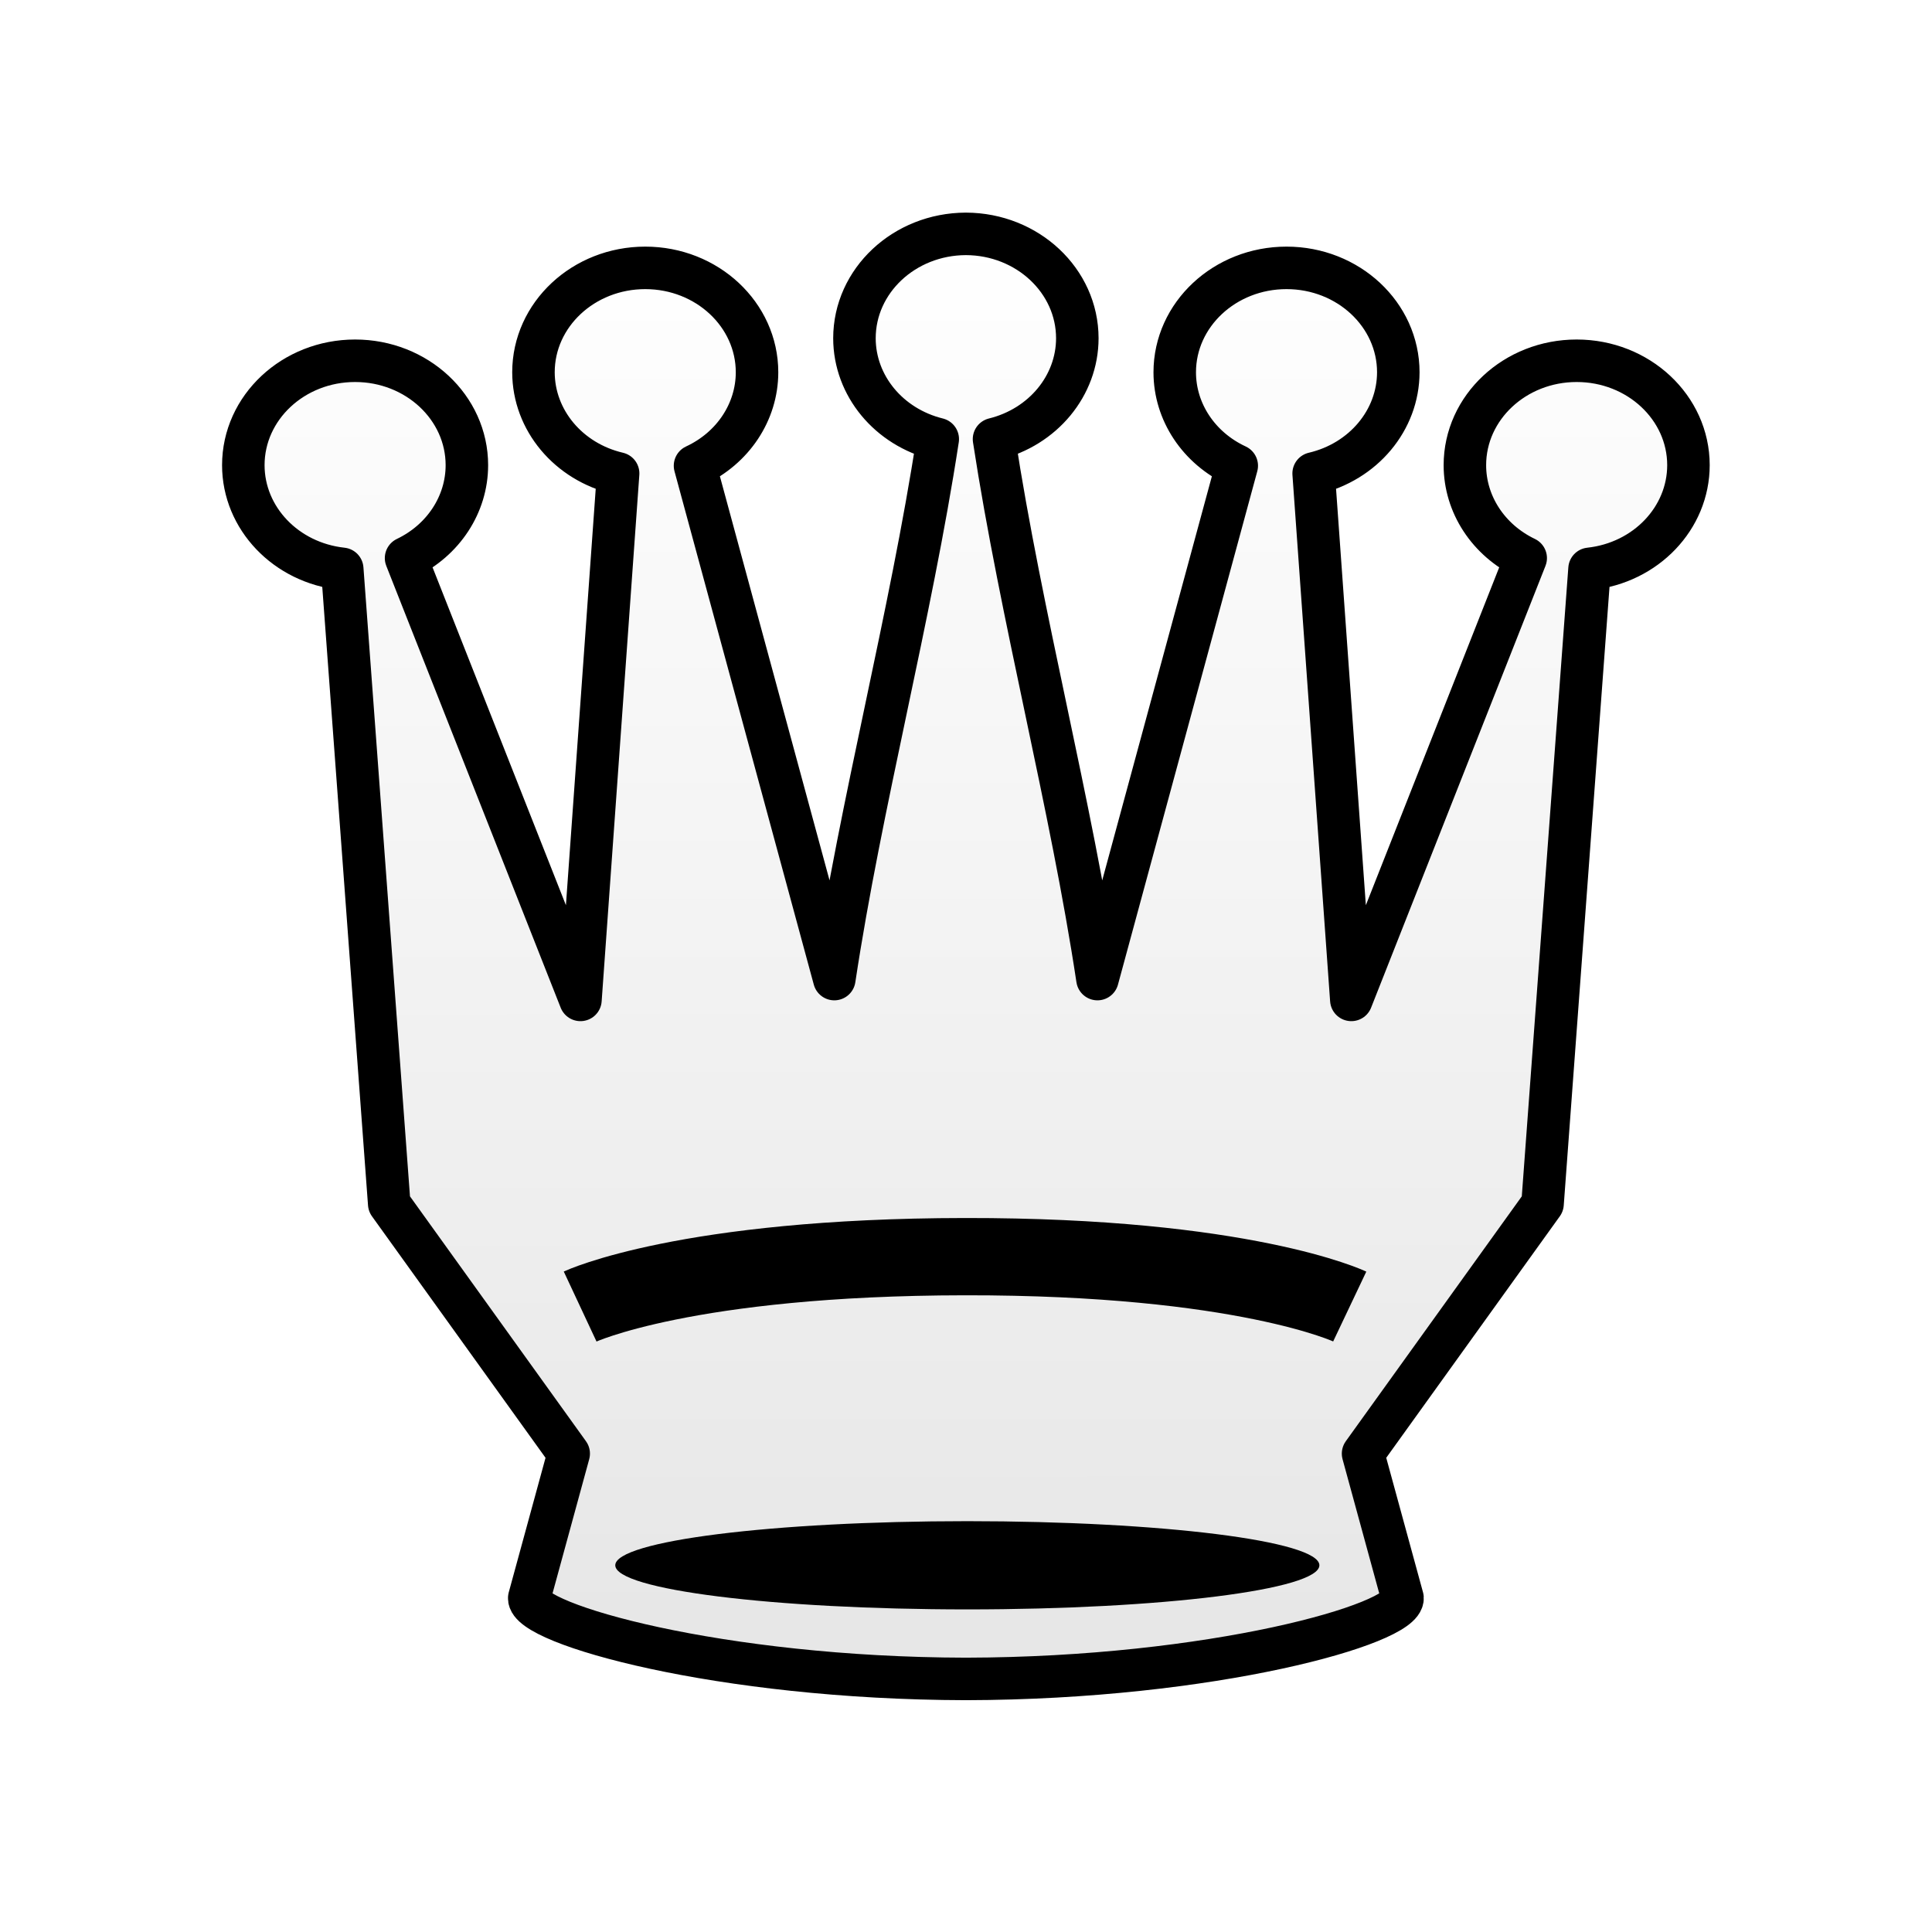
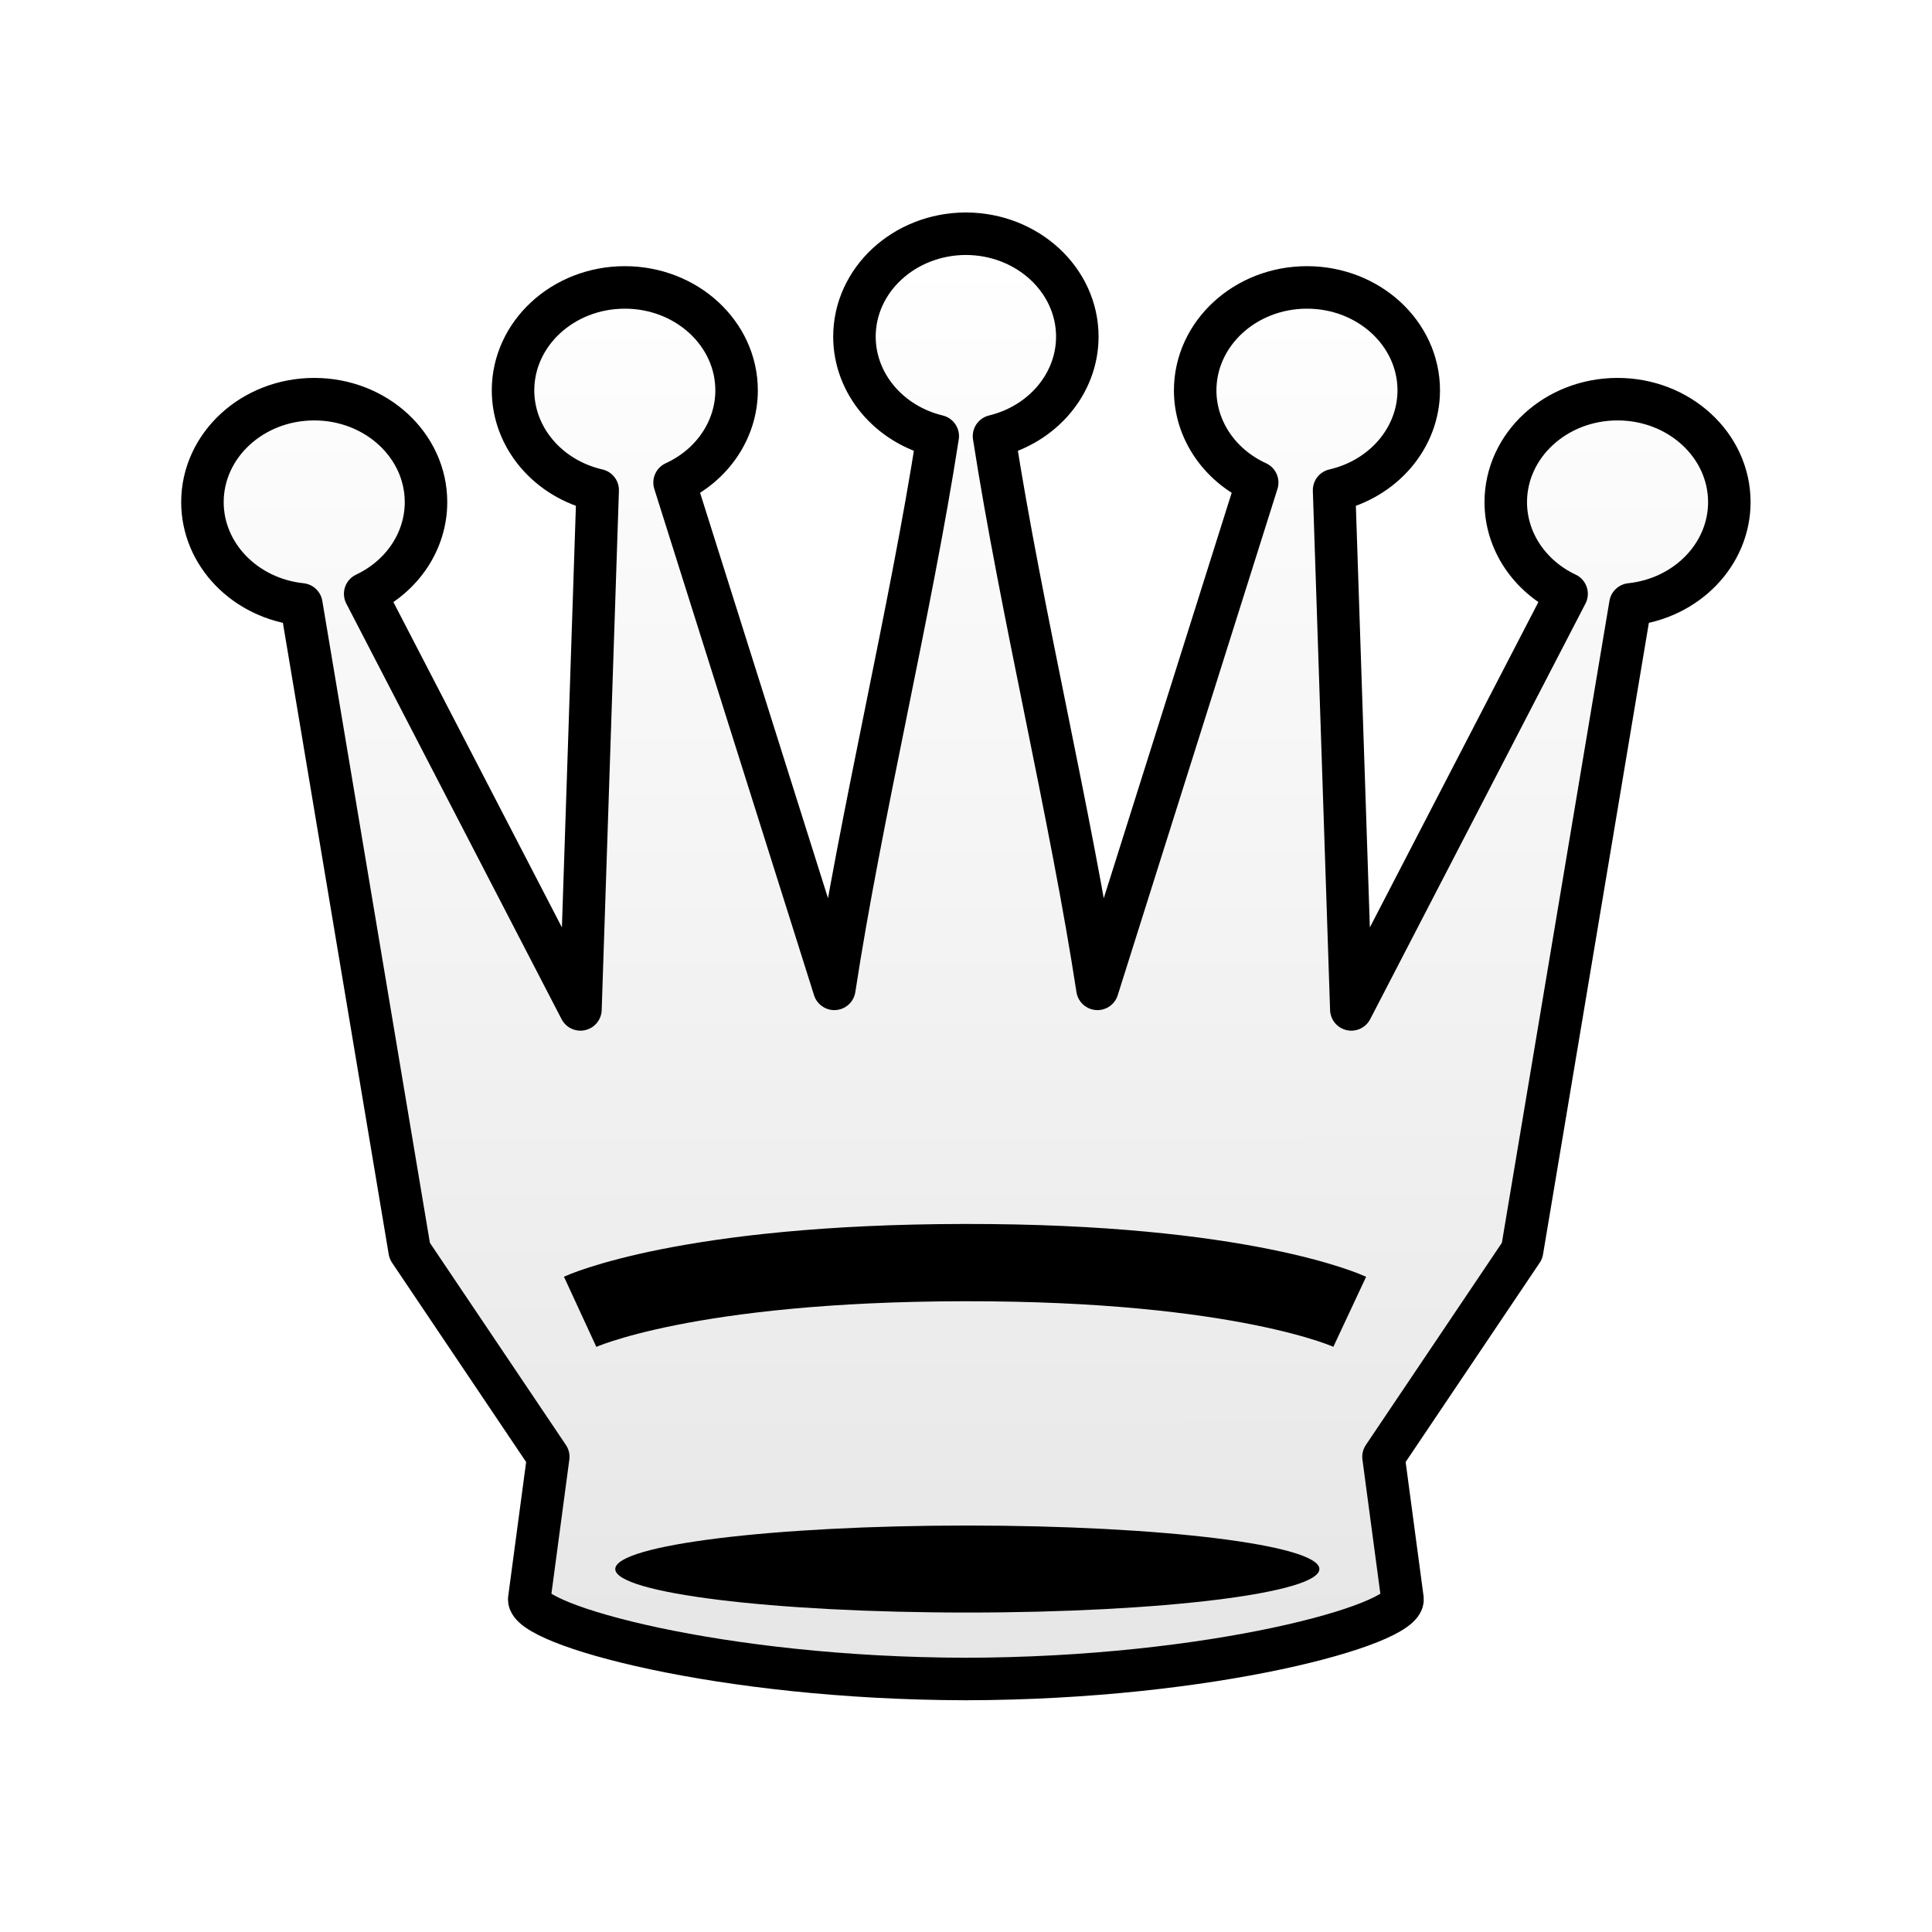
<svg xmlns="http://www.w3.org/2000/svg" width="50mm" height="50mm" clip-rule="evenodd" fill-rule="evenodd" image-rendering="optimizeQuality" shape-rendering="geometricPrecision" text-rendering="geometricPrecision" version="1.1" viewBox="0 0 50 50">
  <defs>
-     <linearGradient id="linearGradient3085" x1="-51.163" x2="-51.157" y1="-101.39" y2="-64.739" gradientTransform="matrix(.99207 0 0 1.0204 75.752 109.51)" gradientUnits="userSpaceOnUse">
+     <linearGradient id="linearGradient8602" x1="-51.163" x2="-51.157" y1="-101.39" y2="-64.739" gradientTransform="matrix(.99207 0 0 1.0064 75.752 108.6)" gradientUnits="userSpaceOnUse">
      <stop stop-color="#fff" offset="0" />
      <stop stop-color="#e6e6e6" offset="1" />
    </linearGradient>
-     <filter id="filter2813-0-1-5-1-2-1-1-4" color-interpolation-filters="sRGB">
+     <filter id="filter2813-0-1-5-1-2-1-1-4-1-0-0" color-interpolation-filters="sRGB">
      <feGaussianBlur result="blur" stdDeviation="0.01 0.01" />
    </filter>
  </defs>
-   <path d="m24.994 6.052v5.228e-4a2.893 2.703 0 0 0-2.881 2.702 2.893 2.703 0 0 0 2.156 2.61c-0.7 4.573-1.998 9.467-2.677 13.974l-3.605-13.285a2.893 2.703 0 0 0 1.605-2.419 2.893 2.703 0 0 0-2.893-2.702 2.893 2.703 0 0 0-2.893 2.702 2.893 2.703 0 0 0 2.191 2.618l-0.975 13.625-4.513-11.434a2.893 2.703 0 0 0 1.574-2.405 2.893 2.703 0 0 0-2.893-2.702 2.893 2.703 0 0 0-2.893 2.702 2.893 2.703 0 0 0 2.56 2.683l1.216 16.435 4.645 6.463-1.021 3.735c-0.043 0.674 4.926 2.083 11.3 2.096 6.374-0.013 11.343-1.422 11.3-2.096l-1.021-3.735 4.645-6.463 1.216-16.435a2.893 2.703 0 0 0 2.56-2.683 2.893 2.703 0 0 0-2.893-2.702 2.893 2.703 0 0 0-2.893 2.702 2.893 2.703 0 0 0 1.574 2.405l-4.513 11.434-0.975-13.625a2.893 2.703 0 0 0 2.191-2.618 2.893 2.703 0 0 0-2.893-2.702 2.893 2.703 0 0 0-2.893 2.702 2.893 2.703 0 0 0 1.605 2.419l-3.605 13.285c-0.679-4.507-1.977-9.401-2.677-13.974a2.893 2.703 0 0 0 2.156-2.61 2.893 2.703 0 0 0-2.881-2.702v-5.228e-4a2.893 2.703 0 0 0-0.006 5.228e-4 2.893 2.703 0 0 0-0.006-5.228e-4z" fill="url(#linearGradient3085)" stroke="#000" stroke-linecap="round" stroke-linejoin="round" stroke-width="1.1" style="paint-order:normal" />
-   <ellipse class="st15" transform="matrix(.28361 0 0 .40145 -1310.4 1051.2)" cx="4708.7" cy="-2517.6" rx="32.126" ry="2.844" clip-rule="evenodd" fill-rule="evenodd" filter="url(#filter2813-0-1-5-1-2-1-1-4)" image-rendering="optimizeQuality" shape-rendering="geometricPrecision" />
-   <path d="m15.014 33.813s2.742-1.283 9.959-1.291c7.217-0.01 9.958 1.291 9.958 1.291" fill="none" stroke="#000" stroke-linejoin="round" stroke-width="2" style="paint-order:stroke fill markers" />
+   <path d="m24.994 6.048v5.156e-4c-1.593 0.006-2.881 1.197-2.881 2.665 0.002 1.21 0.887 2.266 2.156 2.574-0.7 4.51-1.998 9.858-2.677 14.304l-4.134-13.103c0.983-0.45 1.604-1.374 1.605-2.385-8.3e-5 -1.472-1.295-2.665-2.893-2.665-1.597 5.95e-5 -2.892 1.193-2.893 2.665 0.002 1.222 0.905 2.286 2.191 2.582l-0.446 13.438-5.571-10.755c0.966-0.456 1.574-1.372 1.574-2.373-8.1e-5 -1.472-1.295-2.665-2.893-2.665-1.597 6e-5 -2.892 1.193-2.893 2.665 9.199e-4 1.353 1.101 2.49 2.56 2.646l2.804 16.731 3.586 5.33-0.492 3.683c-0.043 0.664 4.926 2.055 11.3 2.067 6.374-0.012 11.343-1.403 11.3-2.067l-0.492-3.683 3.586-5.33 2.804-16.731c1.458-0.156 2.559-1.293 2.56-2.646-8.2e-5 -1.472-1.295-2.665-2.893-2.665-1.597 7.3e-5 -2.892 1.193-2.893 2.665 2.3e-5 1 0.608 1.917 1.574 2.373l-5.571 10.755-0.446-13.438c1.286-0.296 2.189-1.36 2.191-2.582-8.2e-5 -1.472-1.295-2.665-2.893-2.665-1.597 5.95e-5 -2.892 1.193-2.893 2.665 4.66e-4 1.011 0.622 1.935 1.605 2.385l-4.134 13.103c-0.679-4.445-1.977-9.794-2.677-14.304 1.269-0.308 2.155-1.365 2.156-2.574-3.74e-4 -1.468-1.288-2.659-2.881-2.665v-5.156e-4l-0.006 5.156e-4 -0.006-5.156e-4z" fill="url(#linearGradient8602)" stroke="#000" stroke-linecap="round" stroke-linejoin="round" stroke-width="1.1" style="paint-order:normal" />
+   <ellipse class="st15" transform="matrix(.28361 0 0 .39593 -1310.4 1037.4)" cx="4708.7" cy="-2517.6" rx="32.126" ry="2.844" clip-rule="evenodd" fill-rule="evenodd" filter="url(#filter2813-0-1-5-1-2-1-1-4-1-0-0)" image-rendering="optimizeQuality" shape-rendering="geometricPrecision" />
+   <path d="m15.014 33.949s2.742-1.266 9.959-1.273c7.217-0.01 9.958 1.273 9.958 1.273" fill="none" stroke="#000" stroke-linejoin="round" stroke-width="2" style="paint-order:stroke fill markers" />
</svg>
